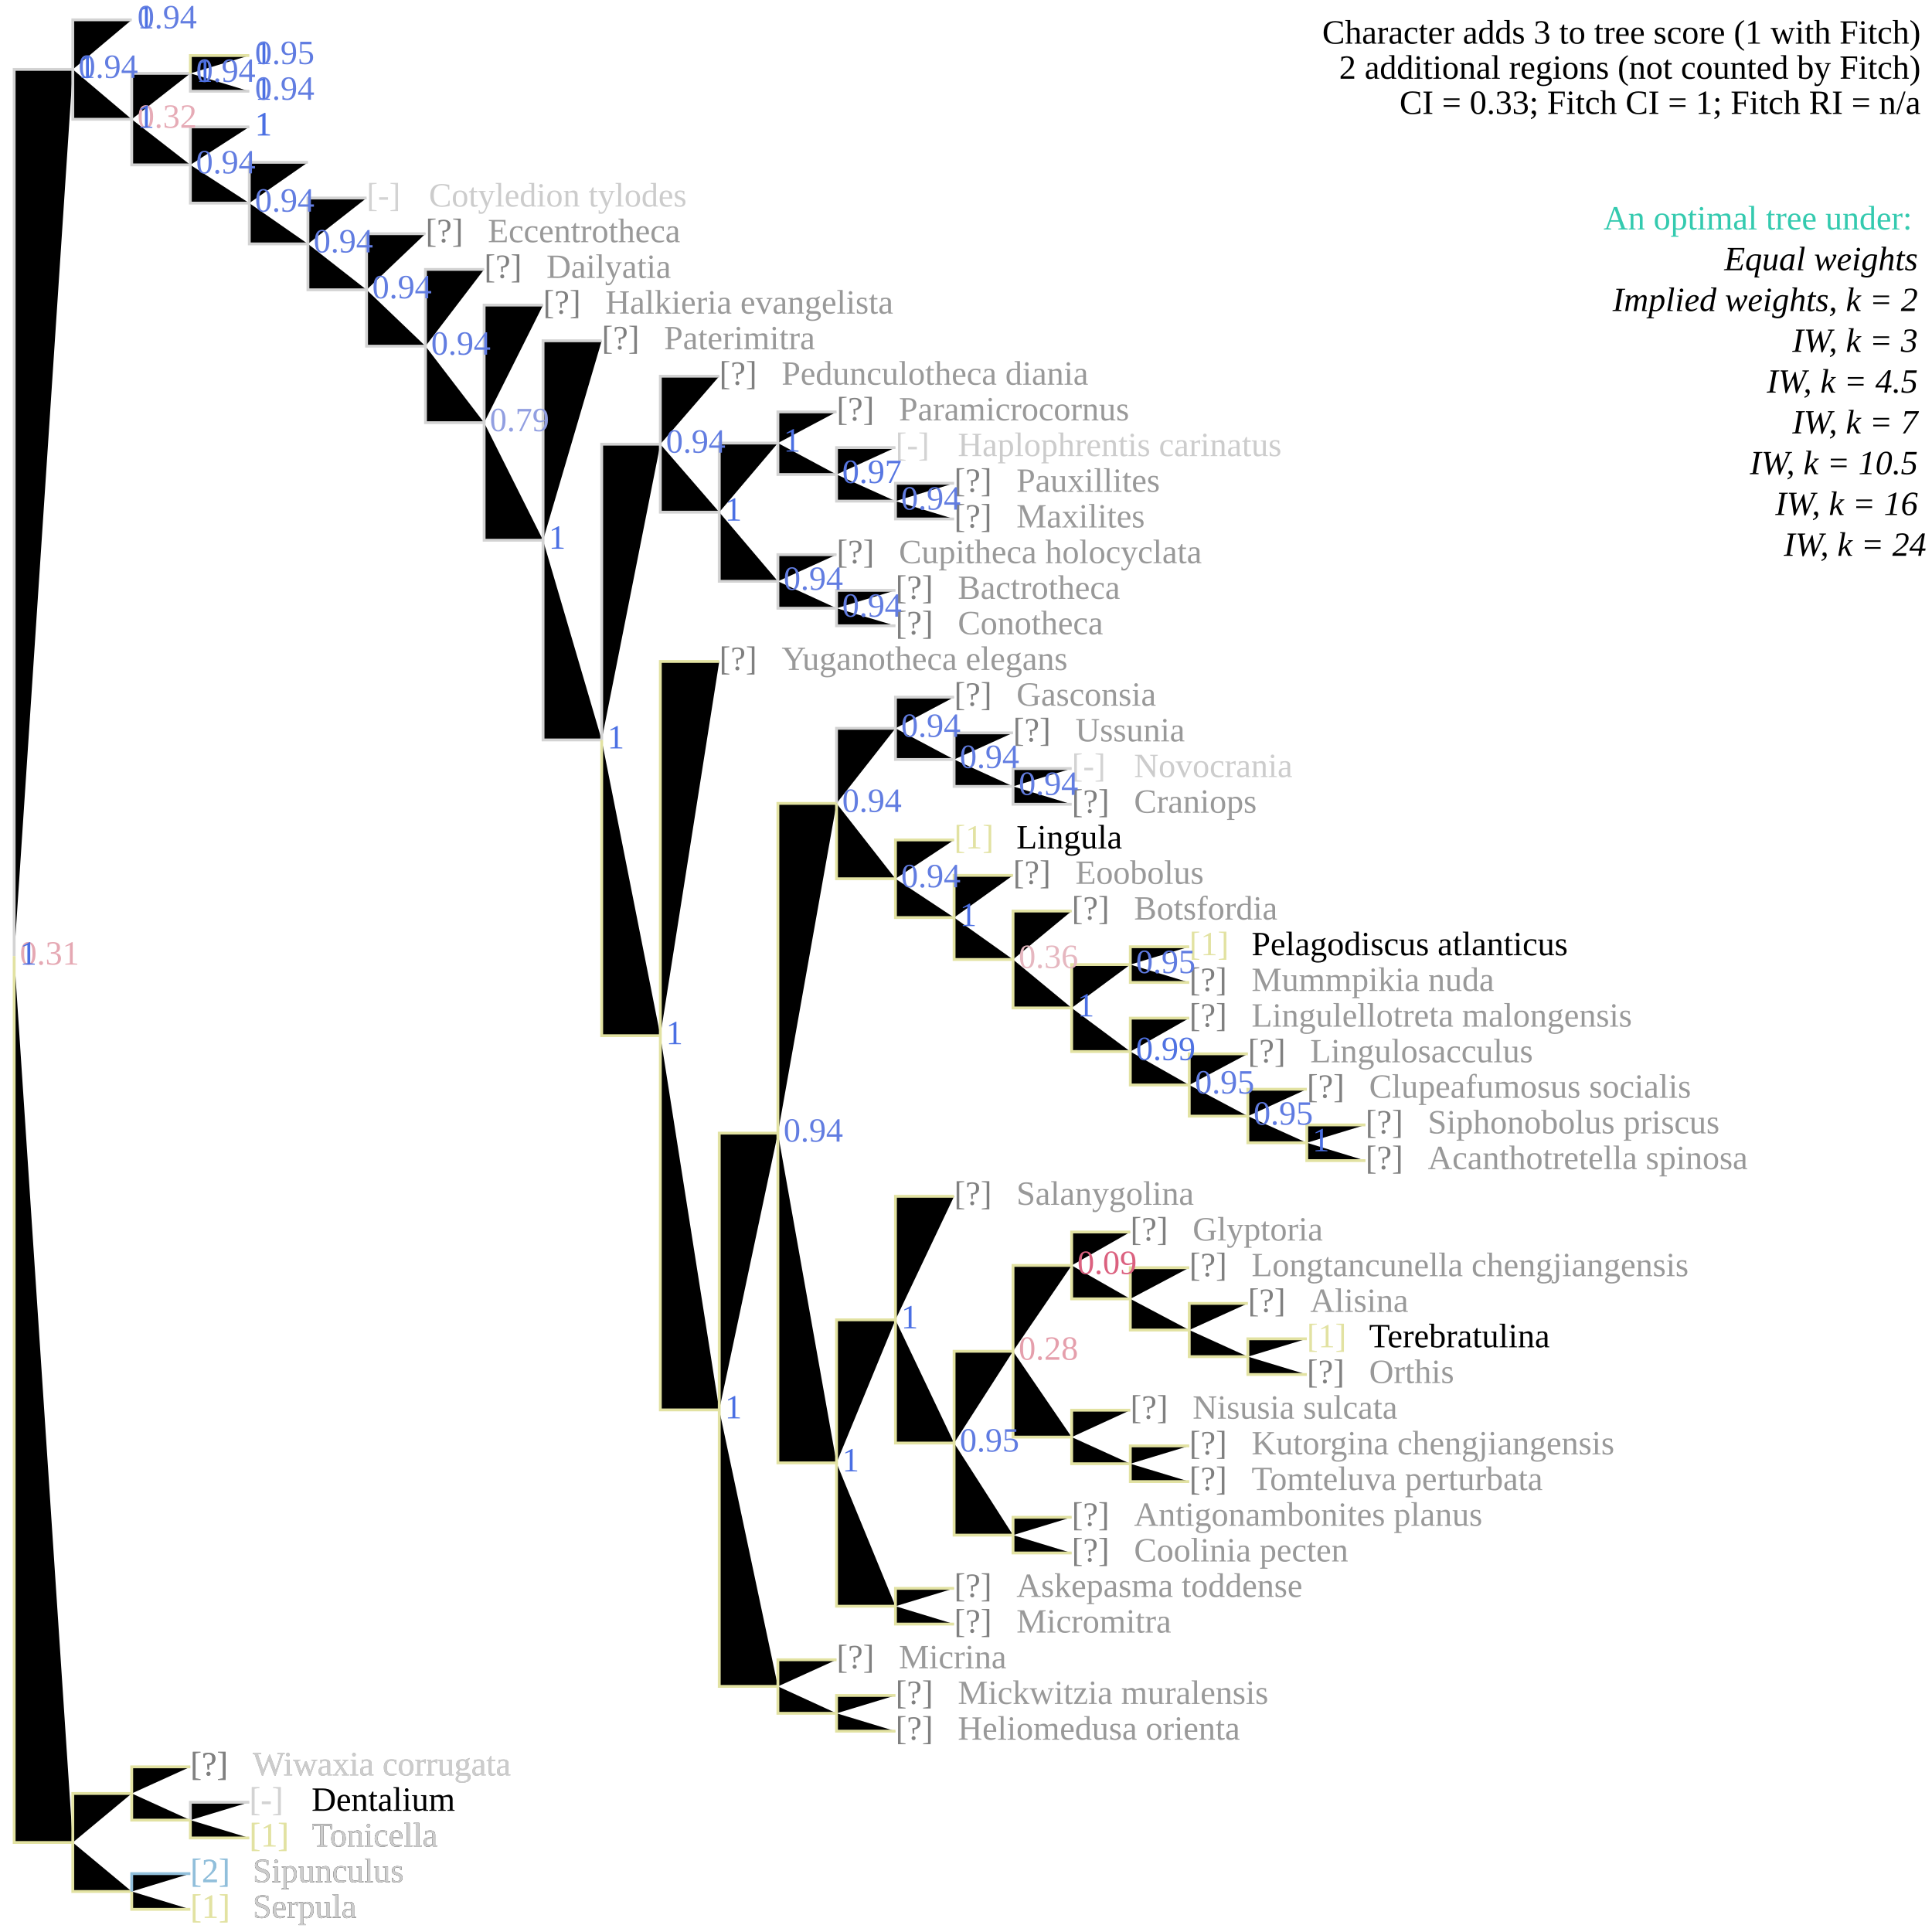
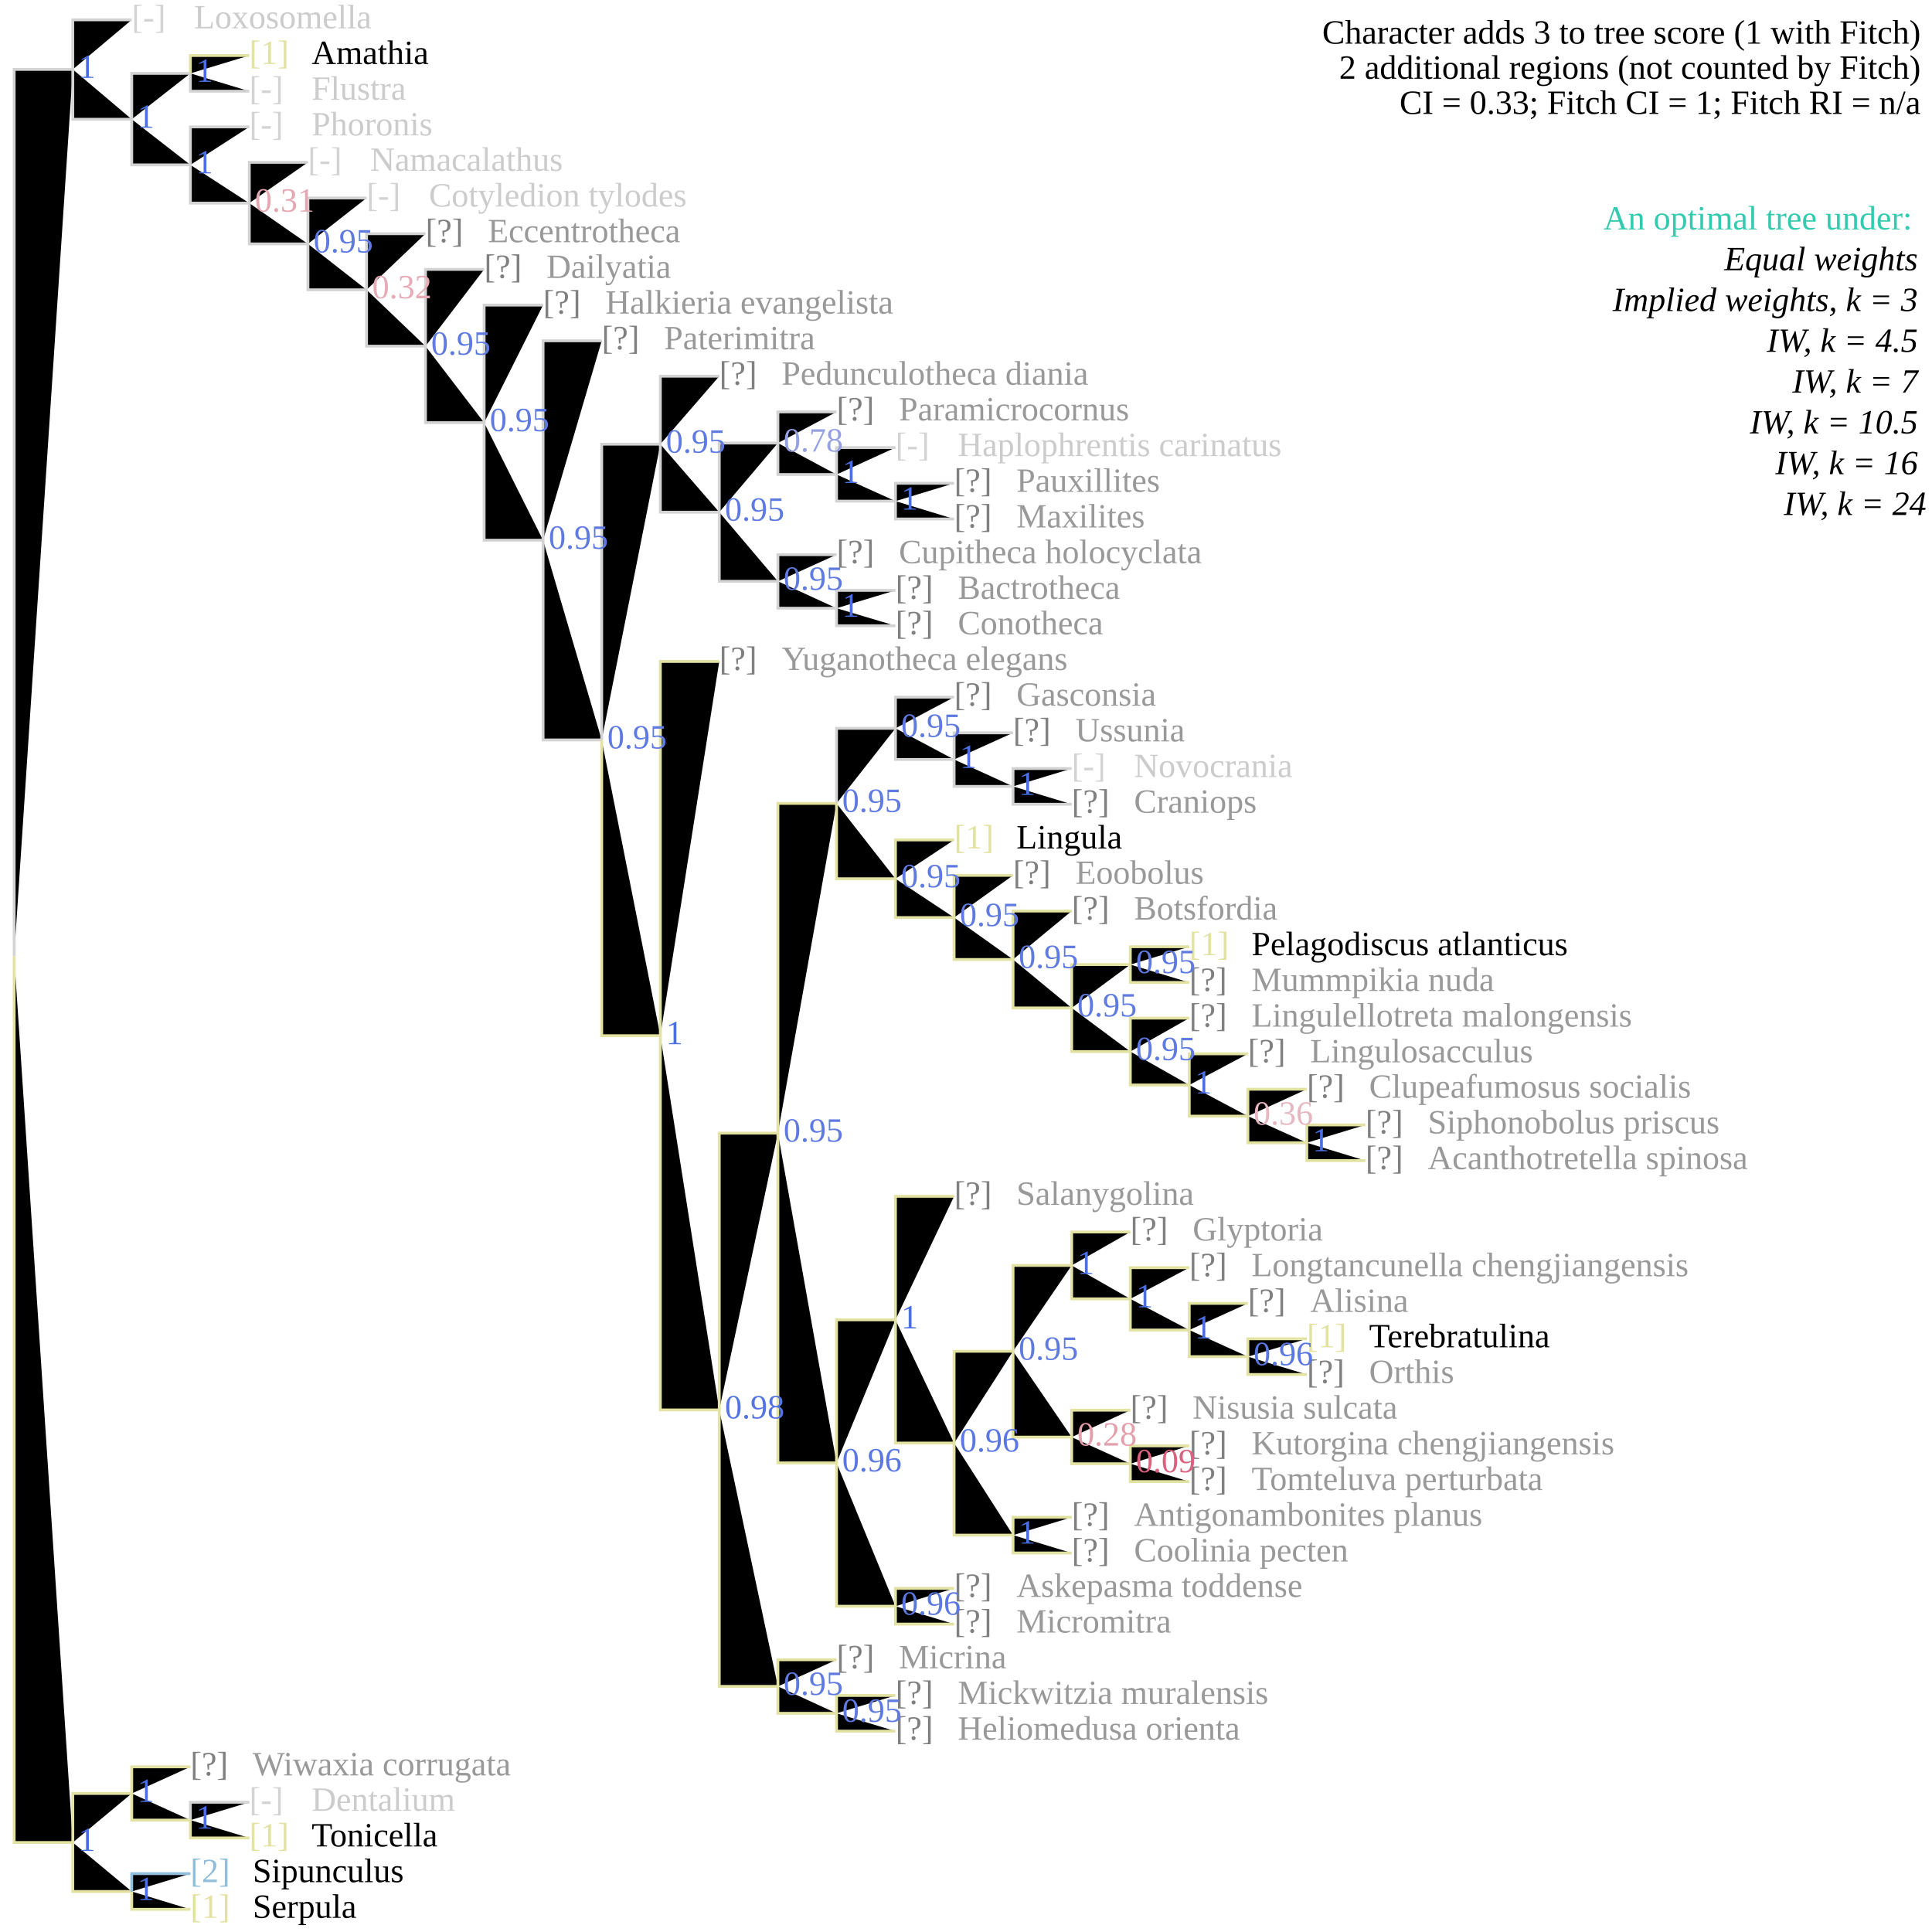
<svg xmlns="http://www.w3.org/2000/svg" version="1.1" width="682" height="682" class="tree" data-char="14">
  <text x="678" y="15.4" text-anchor="end" class="stepsLabel">Character adds <tspan class="score">3</tspan> to tree score (<tspan class="score fitch">1</tspan> with Fitch)</text>
  <text x="678" y="27.8" text-anchor="end" class="stepsLabel">
    <tspan class="score">2</tspan> additional regions (not counted by Fitch)</text>
  <text x="678" y="40.2" text-anchor="end" class="stepsLabel">CI = 0.33; Fitch CI = 1; Fitch RI = n/a</text>
  <text x="678" y="65" text-anchor="end" class="stepsLabel">
    <tspan dy="16" fill="#34caaf">An optimal tree under:</tspan>
    <tspan x="680" style="font-style:italic" class="thisAn" dy="1.2em">Equal weights</tspan>
-     <tspan x="680" style="font-style:italic" class="notThisAn" dy="1.2em">Implied weights, k = 2</tspan>
-     <tspan x="680" style="font-style:italic" class="notThisAn" dy="1.2em">IW, k = 3</tspan>
+     <tspan x="680" style="font-style:italic" class="notThisAn" dy="1.2em">Implied weights, k = 3</tspan>
    <tspan x="680" style="font-style:italic" class="notThisAn" dy="1.2em">IW, k = 4.5</tspan>
    <tspan x="680" style="font-style:italic" class="notThisAn" dy="1.2em">IW, k = 7</tspan>
    <tspan x="680" style="font-style:italic" class="notThisAn" dy="1.2em">IW, k = 10.5</tspan>
    <tspan x="680" style="font-style:italic" class="notThisAn" dy="1.2em">IW, k = 16</tspan>
    <tspan x="680" style="font-style:italic" class="notThisAn" dy="1.2em">IW, k = 24</tspan>
  </text>
  <text x="67.2" y="664.4" fill="#91bfdb" class="flag">[2]</text>
  <text x="89.2" y="664.4" fill="#000" class="taxonLabel">Sipunculus</text>
  <text x="67.2" y="677" fill="#e2e2a2" class="flag">[1]</text>
  <text x="89.2" y="677" fill="#000" class="taxonLabel">Serpula</text>
  <text x="88" y="639.2" fill="lightgrey" class="flag">[-]</text>
  <text x="110" y="639.2" fill="#ccc" class="taxonLabel">Dentalium</text>
  <text x="88" y="651.8" fill="#e2e2a2" class="flag">[1]</text>
  <text x="110" y="651.8" fill="#000" class="taxonLabel">Tonicella</text>
  <text x="67.2" y="626.7" fill="grey" class="flag">[?]</text>
  <text x="89.2" y="626.7" fill="#999" class="taxonLabel">Wiwaxia corrugata</text>
  <text x="316.1" y="601.5" fill="grey" class="flag">[?]</text>
  <text x="338.1" y="601.5" fill="#999" class="taxonLabel">Mickwitzia muralensis</text>
  <text x="316.1" y="614.1" fill="grey" class="flag">[?]</text>
  <text x="338.1" y="614.1" fill="#999" class="taxonLabel">Heliomedusa orienta</text>
  <text x="295.3" y="588.9" fill="grey" class="flag">[?]</text>
  <text x="317.3" y="588.9" fill="#999" class="taxonLabel">Micrina</text>
  <text x="336.8" y="563.7" fill="grey" class="flag">[?]</text>
  <text x="358.8" y="563.7" fill="#999" class="taxonLabel">Askepasma toddense</text>
  <text x="336.8" y="576.3" fill="grey" class="flag">[?]</text>
  <text x="358.8" y="576.3" fill="#999" class="taxonLabel">Micromitra</text>
  <text x="378.3" y="538.6" fill="grey" class="flag">[?]</text>
  <text x="400.3" y="538.6" fill="#999" class="taxonLabel">Antigonambonites planus</text>
  <text x="378.3" y="551.2" fill="grey" class="flag">[?]</text>
  <text x="400.3" y="551.2" fill="#999" class="taxonLabel">Coolinia pecten</text>
  <text x="419.8" y="513.4" fill="grey" class="flag">[?]</text>
  <text x="441.8" y="513.4" fill="#999" class="taxonLabel">Kutorgina chengjiangensis</text>
  <text x="419.8" y="526" fill="grey" class="flag">[?]</text>
  <text x="441.8" y="526" fill="#999" class="taxonLabel">Tomteluva perturbata</text>
  <text x="399" y="500.8" fill="grey" class="flag">[?]</text>
  <text x="421" y="500.8" fill="#999" class="taxonLabel">Nisusia sulcata</text>
  <text x="461.3" y="475.6" fill="#e2e2a2" class="flag">[1]</text>
  <text x="483.3" y="475.6" fill="#000" class="taxonLabel">Terebratulina</text>
  <text x="461.3" y="488.2" fill="grey" class="flag">[?]</text>
  <text x="483.3" y="488.2" fill="#999" class="taxonLabel">Orthis</text>
  <text x="440.5" y="463.1" fill="grey" class="flag">[?]</text>
  <text x="462.5" y="463.1" fill="#999" class="taxonLabel">Alisina</text>
  <text x="419.8" y="450.5" fill="grey" class="flag">[?]</text>
  <text x="441.8" y="450.5" fill="#999" class="taxonLabel">Longtancunella chengjiangensis</text>
  <text x="399" y="437.9" fill="grey" class="flag">[?]</text>
  <text x="421" y="437.9" fill="#999" class="taxonLabel">Glyptoria</text>
  <text x="336.8" y="425.3" fill="grey" class="flag">[?]</text>
  <text x="358.8" y="425.3" fill="#999" class="taxonLabel">Salanygolina</text>
  <text x="482" y="400.1" fill="grey" class="flag">[?]</text>
  <text x="504" y="400.1" fill="#999" class="taxonLabel">Siphonobolus priscus</text>
  <text x="482" y="412.7" fill="grey" class="flag">[?]</text>
  <text x="504" y="412.7" fill="#999" class="taxonLabel">Acanthotretella spinosa</text>
  <text x="461.3" y="387.5" fill="grey" class="flag">[?]</text>
  <text x="483.3" y="387.5" fill="#999" class="taxonLabel">Clupeafumosus socialis</text>
  <text x="440.5" y="375" fill="grey" class="flag">[?]</text>
  <text x="462.5" y="375" fill="#999" class="taxonLabel">Lingulosacculus</text>
  <text x="419.8" y="362.4" fill="grey" class="flag">[?]</text>
  <text x="441.8" y="362.4" fill="#999" class="taxonLabel">Lingulellotreta malongensis</text>
  <text x="419.8" y="337.2" fill="#e2e2a2" class="flag">[1]</text>
  <text x="441.8" y="337.2" fill="#000" class="taxonLabel">Pelagodiscus atlanticus</text>
  <text x="419.8" y="349.8" fill="grey" class="flag">[?]</text>
  <text x="441.8" y="349.8" fill="#999" class="taxonLabel">Mummpikia nuda</text>
  <text x="378.3" y="324.6" fill="grey" class="flag">[?]</text>
  <text x="400.3" y="324.6" fill="#999" class="taxonLabel">Botsfordia</text>
  <text x="357.6" y="312" fill="grey" class="flag">[?]</text>
  <text x="379.6" y="312" fill="#999" class="taxonLabel">Eoobolus</text>
  <text x="336.8" y="299.5" fill="#e2e2a2" class="flag">[1]</text>
  <text x="358.8" y="299.5" fill="#000" class="taxonLabel">Lingula</text>
  <text x="378.3" y="274.3" fill="lightgrey" class="flag">[-]</text>
  <text x="400.3" y="274.3" fill="#ccc" class="taxonLabel">Novocrania</text>
  <text x="378.3" y="286.9" fill="grey" class="flag">[?]</text>
  <text x="400.3" y="286.9" fill="#999" class="taxonLabel">Craniops</text>
  <text x="357.6" y="261.7" fill="grey" class="flag">[?]</text>
  <text x="379.6" y="261.7" fill="#999" class="taxonLabel">Ussunia</text>
  <text x="336.8" y="249.1" fill="grey" class="flag">[?]</text>
  <text x="358.8" y="249.1" fill="#999" class="taxonLabel">Gasconsia</text>
  <text x="253.9" y="236.5" fill="grey" class="flag">[?]</text>
  <text x="275.9" y="236.5" fill="#999" class="taxonLabel">Yuganotheca elegans</text>
  <text x="316.1" y="211.4" fill="grey" class="flag">[?]</text>
  <text x="338.1" y="211.4" fill="#999" class="taxonLabel">Bactrotheca</text>
  <text x="316.1" y="223.9" fill="grey" class="flag">[?]</text>
  <text x="338.1" y="223.9" fill="#999" class="taxonLabel">Conotheca</text>
  <text x="295.3" y="198.8" fill="grey" class="flag">[?]</text>
  <text x="317.3" y="198.8" fill="#999" class="taxonLabel">Cupitheca holocyclata</text>
  <text x="336.8" y="173.6" fill="grey" class="flag">[?]</text>
  <text x="358.8" y="173.6" fill="#999" class="taxonLabel">Pauxillites</text>
  <text x="336.8" y="186.2" fill="grey" class="flag">[?]</text>
  <text x="358.8" y="186.2" fill="#999" class="taxonLabel">Maxilites</text>
  <text x="316.1" y="161" fill="lightgrey" class="flag">[-]</text>
  <text x="338.1" y="161" fill="#ccc" class="taxonLabel">Haplophrentis carinatus</text>
  <text x="295.3" y="148.4" fill="grey" class="flag">[?]</text>
  <text x="317.3" y="148.4" fill="#999" class="taxonLabel">Paramicrocornus</text>
  <text x="253.9" y="135.8" fill="grey" class="flag">[?]</text>
  <text x="275.9" y="135.8" fill="#999" class="taxonLabel">Pedunculotheca diania</text>
  <text x="212.4" y="123.3" fill="grey" class="flag">[?]</text>
  <text x="234.4" y="123.3" fill="#999" class="taxonLabel">Paterimitra</text>
  <text x="191.7" y="110.7" fill="grey" class="flag">[?]</text>
  <text x="213.7" y="110.7" fill="#999" class="taxonLabel">Halkieria evangelista</text>
  <text x="170.9" y="98.1" fill="grey" class="flag">[?]</text>
  <text x="192.9" y="98.1" fill="#999" class="taxonLabel">Dailyatia</text>
  <text x="150.2" y="85.5" fill="grey" class="flag">[?]</text>
  <text x="172.2" y="85.5" fill="#999" class="taxonLabel">Eccentrotheca</text>
  <text x="129.4" y="72.9" fill="lightgrey" class="flag">[-]</text>
  <text x="151.4" y="72.9" fill="#ccc" class="taxonLabel">Cotyledion tylodes</text>
-   <text x="67.2" y="664.4" fill="#91bfdb" class="flag">[2]</text>
-   <text x="89.2" y="664.4" fill="#ccc" class="taxonLabel">Sipunculus</text>
-   <text x="67.2" y="677" fill="#e2e2a2" class="flag">[1]</text>
-   <text x="89.2" y="677" fill="#ccc" class="taxonLabel">Serpula</text>
-   <text x="88" y="639.2" fill="lightgrey" class="flag">[-]</text>
-   <text x="110" y="639.2" fill="#000" class="taxonLabel">Dentalium</text>
-   <text x="88" y="651.8" fill="#e2e2a2" class="flag">[1]</text>
-   <text x="110" y="651.8" fill="#ccc" class="taxonLabel">Tonicella</text>
-   <text x="67.2" y="626.7" fill="grey" class="flag">[?]</text>
-   <text x="89.2" y="626.7" fill="#ccc" class="taxonLabel">Wiwaxia corrugata</text>
+   <text x="108.7" y="60.3" fill="lightgrey" class="flag">[-]</text>
+   <text x="130.7" y="60.3" fill="#ccc" class="taxonLabel">Namacalathus</text>
+   <text x="88" y="47.8" fill="lightgrey" class="flag">[-]</text>
+   <text x="110" y="47.8" fill="#ccc" class="taxonLabel">Phoronis</text>
+   <text x="88" y="22.6" fill="#e2e2a2" class="flag">[1]</text>
+   <text x="110" y="22.6" fill="#000" class="taxonLabel">Amathia</text>
+   <text x="88" y="35.2" fill="lightgrey" class="flag">[-]</text>
+   <text x="110" y="35.2" fill="#ccc" class="taxonLabel">Flustra</text>
+   <text x="46.5" y="10" fill="lightgrey" class="flag">[-]</text>
+   <text x="68.5" y="10" fill="#ccc" class="taxonLabel">Loxosomella</text>
  <path d="M5,337.5V24.5H25.7M25.7,24.5V7H46.5M25.7,24.5V42.1H46.5M46.5,42.1V25.9H67.2M67.2,25.9V32.2H88M46.5,42.1V58.2H67.2M67.2,58.2V44.8H88M67.2,58.2V71.7H88M88,71.7V57.3H108.7M88,71.7V86.1H108.7M108.7,86.1V69.9H129.4M108.7,86.1V102.3H129.4M129.4,102.3V82.5H150.2M129.4,102.3V122.2H150.2M150.2,122.2V95.1H170.9M150.2,122.2V149.2H170.9M170.9,149.2V107.7H191.7M170.9,149.2V190.7H191.7M191.7,190.7V120.3H212.4M191.7,190.7V261.2H212.4M212.4,261.2V156.8H233.1M233.1,156.8V132.8H253.9M233.1,156.8V180.8H253.9M253.9,180.8V156.4H274.6M274.6,156.4V145.4H295.3M274.6,156.4V167.5H295.3M295.3,167.5V158H316.1M295.3,167.5V176.9H316.1M316.1,176.9V170.6H336.8M316.1,176.9V183.2H336.8M253.9,180.8V205.2H274.6M274.6,205.2V195.8H295.3M274.6,205.2V214.7H295.3M295.3,214.7V208.4H316.1M295.3,214.7V220.9H316.1M295.3,283.6V257.1H316.1M316.1,257.1V246.1H336.8M316.1,257.1V268.1H336.8M336.8,268.1V258.7H357.6M336.8,268.1V277.6H357.6M357.6,277.6V271.3H378.3M357.6,277.6V283.9H378.3M67.2,642.5V636.2H88" stroke="lightgrey" class="inapplicable" />
  <path d="M67.2,25.9V19.6H88M212.4,261.2V365.6H233.1M233.1,365.6V233.5H253.9M233.1,365.6V497.7H253.9M253.9,497.7V400H274.6M274.6,400V283.6H295.3M295.3,283.6V310.2H316.1M316.1,310.2V296.5H336.8M316.1,310.2V323.9H336.8M336.8,323.9V309H357.6M336.8,323.9V338.7H357.6M357.6,338.7V321.6H378.3M357.6,338.7V355.8H378.3M378.3,355.8V340.5H399M399,340.5V334.2H419.8M399,340.5V346.8H419.8M378.3,355.8V371.2H399M399,371.2V359.4H419.8M399,371.2V383H419.8M419.8,383V372H440.5M419.8,383V394H440.5M440.5,394V384.5H461.3M440.5,394V403.4H461.3M461.3,403.4V397.1H482M461.3,403.4V409.7H482M274.6,400V516.4H295.3M295.3,516.4V465.9H316.1M316.1,465.9V422.3H336.8M316.1,465.9V509.4H336.8M336.8,509.4V477H357.6M357.6,477V446.7H378.3M378.3,446.7V434.9H399M378.3,446.7V458.5H399M399,458.5V447.5H419.8M399,458.5V469.5H419.8M419.8,469.5V460.1H440.5M419.8,469.5V478.9H440.5M440.5,478.9V472.6H461.3M440.5,478.9V485.2H461.3M357.6,477V507.3H378.3M378.3,507.3V497.8H399M378.3,507.3V516.7H399M399,516.7V510.4H419.8M399,516.7V523H419.8M336.8,509.4V541.9H357.6M357.6,541.9V535.6H378.3M357.6,541.9V548.2H378.3M295.3,516.4V567H316.1M316.1,567V560.7H336.8M316.1,567V573.3H336.8M253.9,497.7V595.3H274.6M274.6,595.3V585.9H295.3M274.6,595.3V604.8H295.3M295.3,604.8V598.5H316.1M295.3,604.8V611.1H316.1M5,337.5V650.4H25.7M25.7,650.4V633.1H46.5M46.5,633.1V623.7H67.2M46.5,633.1V642.5H67.2M67.2,642.5V648.8H88M25.7,650.4V667.7H46.5M46.5,667.7V674H67.2" stroke="#e2e2a2" />
  <path d="M46.5,667.7V661.4H67.2" stroke="#91bfdb" />
-   <text x="90" y="47.8" class="node" fill="#4A6FE3">1</text>
-   <text x="90" y="22.6" class="node" fill="#4A6FE3">1</text>
-   <text x="90" y="35.2" class="node" fill="#4A6FE3">1</text>
-   <text x="48.5" y="10" class="node" fill="#4A6FE3">1</text>
-   <text x="7" y="340.5" class="node" fill="#E5A8B3">0.31</text>
-   <text x="27.7" y="27.5" class="node" fill="#627DE1">0.94</text>
-   <text x="48.5" y="45.1" class="node" fill="#E6ABB6">0.32</text>
-   <text x="69.2" y="28.9" class="node" fill="#627DE1">0.94</text>
-   <text x="69.2" y="61.2" class="node" fill="#627DE1">0.94</text>
-   <text x="90" y="74.7" class="node" fill="#627DE1">0.94</text>
-   <text x="110.7" y="89.1" class="node" fill="#627DE1">0.94</text>
-   <text x="131.4" y="105.3" class="node" fill="#627DE1">0.94</text>
-   <text x="152.2" y="125.2" class="node" fill="#627DE1">0.94</text>
-   <text x="172.9" y="152.2" class="node" fill="#929FE1">0.79</text>
-   <text x="193.7" y="193.7" class="node" fill="#4A6FE3">1</text>
-   <text x="214.4" y="264.2" class="node" fill="#4A6FE3">1</text>
-   <text x="235.1" y="159.8" class="node" fill="#627DE1">0.94</text>
-   <text x="255.9" y="183.8" class="node" fill="#4A6FE3">1</text>
-   <text x="276.6" y="159.4" class="node" fill="#4A6FE3">1</text>
-   <text x="297.3" y="170.5" class="node" fill="#5776E2">0.97</text>
-   <text x="318.1" y="179.9" class="node" fill="#627DE1">0.94</text>
-   <text x="276.6" y="208.2" class="node" fill="#627DE1">0.94</text>
-   <text x="297.3" y="217.7" class="node" fill="#627DE1">0.94</text>
-   <text x="235.1" y="368.6" class="node" fill="#4A6FE3">1</text>
-   <text x="255.9" y="500.7" class="node" fill="#4A6FE3">1</text>
-   <text x="276.6" y="403" class="node" fill="#627DE1">0.94</text>
-   <text x="297.3" y="286.6" class="node" fill="#627DE1">0.94</text>
-   <text x="318.1" y="260.1" class="node" fill="#627DE1">0.94</text>
-   <text x="338.8" y="271.1" class="node" fill="#627DE1">0.94</text>
-   <text x="359.6" y="280.6" class="node" fill="#627DE1">0.94</text>
-   <text x="318.1" y="313.2" class="node" fill="#627DE1">0.94</text>
-   <text x="338.8" y="326.9" class="node" fill="#4A6FE3">1</text>
-   <text x="359.6" y="341.7" class="node" fill="#E6B7C0">0.36</text>
-   <text x="380.3" y="358.8" class="node" fill="#4A6FE3">1</text>
-   <text x="401" y="343.5" class="node" fill="#5F7BE1">0.95</text>
-   <text x="401" y="374.2" class="node" fill="#4F72E2">0.99</text>
-   <text x="421.8" y="386" class="node" fill="#5F7BE1">0.95</text>
-   <text x="442.5" y="397" class="node" fill="#5F7BE1">0.95</text>
-   <text x="463.3" y="406.4" class="node" fill="#4A6FE3">1</text>
-   <text x="297.3" y="519.4" class="node" fill="#4A6FE3">1</text>
-   <text x="318.1" y="468.9" class="node" fill="#4A6FE3">1</text>
-   <text x="338.8" y="512.4" class="node" fill="#5F7BE1">0.95</text>
-   <text x="359.6" y="480" class="node" fill="#E59FAC">0.28</text>
-   <text x="380.3" y="449.7" class="node" fill="#DB617F">0.09</text>
-   <text x="90" y="47.8" class="node" fill="#4A6FE3">1</text>
-   <text x="90" y="22.6" class="node" fill="#5F7BE1">0.95</text>
-   <text x="90" y="35.2" class="node" fill="#627DE1">0.94</text>
-   <text x="48.5" y="10" class="node" fill="#627DE1">0.94</text>
-   <text x="7" y="340.5" class="node" fill="#4A6FE3">1</text>
  <text x="27.7" y="27.5" class="node" fill="#4A6FE3">1</text>
  <text x="48.5" y="45.1" class="node" fill="#4A6FE3">1</text>
  <text x="69.2" y="28.9" class="node" fill="#4A6FE3">1</text>
+   <text x="69.2" y="61.2" class="node" fill="#4A6FE3">1</text>
+   <text x="90" y="74.7" class="node" fill="#E5A8B3">0.31</text>
+   <text x="110.7" y="89.1" class="node" fill="#5F7BE1">0.95</text>
+   <text x="131.4" y="105.3" class="node" fill="#E6ABB6">0.32</text>
+   <text x="152.2" y="125.2" class="node" fill="#5F7BE1">0.95</text>
+   <text x="172.9" y="152.2" class="node" fill="#5F7BE1">0.95</text>
+   <text x="193.7" y="193.7" class="node" fill="#5F7BE1">0.95</text>
+   <text x="214.4" y="264.2" class="node" fill="#5F7BE1">0.95</text>
+   <text x="235.1" y="159.8" class="node" fill="#5F7BE1">0.95</text>
+   <text x="255.9" y="183.8" class="node" fill="#5F7BE1">0.95</text>
+   <text x="276.6" y="159.4" class="node" fill="#95A1E2">0.78</text>
+   <text x="297.3" y="170.5" class="node" fill="#4A6FE3">1</text>
+   <text x="318.1" y="179.9" class="node" fill="#4A6FE3">1</text>
+   <text x="276.6" y="208.2" class="node" fill="#5F7BE1">0.95</text>
+   <text x="297.3" y="217.7" class="node" fill="#4A6FE3">1</text>
+   <text x="235.1" y="368.6" class="node" fill="#4A6FE3">1</text>
+   <text x="255.9" y="500.7" class="node" fill="#5374E2">0.98</text>
+   <text x="276.6" y="403" class="node" fill="#5F7BE1">0.95</text>
+   <text x="297.3" y="286.6" class="node" fill="#5F7BE1">0.95</text>
+   <text x="318.1" y="260.1" class="node" fill="#5F7BE1">0.95</text>
+   <text x="338.8" y="271.1" class="node" fill="#4A6FE3">1</text>
+   <text x="359.6" y="280.6" class="node" fill="#4A6FE3">1</text>
+   <text x="318.1" y="313.2" class="node" fill="#5F7BE1">0.95</text>
+   <text x="338.8" y="326.9" class="node" fill="#5F7BE1">0.95</text>
+   <text x="359.6" y="341.7" class="node" fill="#5F7BE1">0.95</text>
+   <text x="380.3" y="358.8" class="node" fill="#5F7BE1">0.95</text>
+   <text x="401" y="343.5" class="node" fill="#5F7BE1">0.95</text>
+   <text x="401" y="374.2" class="node" fill="#5F7BE1">0.95</text>
+   <text x="421.8" y="386" class="node" fill="#4A6FE3">1</text>
+   <text x="442.5" y="397" class="node" fill="#E6B7C0">0.36</text>
+   <text x="463.3" y="406.4" class="node" fill="#4A6FE3">1</text>
+   <text x="297.3" y="519.4" class="node" fill="#5B78E2">0.96</text>
+   <text x="318.1" y="468.9" class="node" fill="#4A6FE3">1</text>
+   <text x="338.8" y="512.4" class="node" fill="#5B78E2">0.96</text>
+   <text x="359.6" y="480" class="node" fill="#5F7BE1">0.95</text>
+   <text x="380.3" y="449.7" class="node" fill="#4A6FE3">1</text>
+   <text x="401" y="461.5" class="node" fill="#4A6FE3">1</text>
+   <text x="421.8" y="472.5" class="node" fill="#4A6FE3">1</text>
+   <text x="442.5" y="481.9" class="node" fill="#5B78E2">0.96</text>
+   <text x="380.3" y="510.3" class="node" fill="#E59FAC">0.28</text>
+   <text x="401" y="519.7" class="node" fill="#DB617F">0.09</text>
+   <text x="359.6" y="544.9" class="node" fill="#4A6FE3">1</text>
+   <text x="318.1" y="570" class="node" fill="#5B78E2">0.96</text>
+   <text x="276.6" y="598.3" class="node" fill="#5F7BE1">0.95</text>
+   <text x="297.3" y="607.8" class="node" fill="#5F7BE1">0.95</text>
+   <text x="27.7" y="653.4" class="node" fill="#4A6FE3">1</text>
+   <text x="48.5" y="636.1" class="node" fill="#4A6FE3">1</text>
+   <text x="69.2" y="645.5" class="node" fill="#4A6FE3">1</text>
+   <text x="48.5" y="670.7" class="node" fill="#4A6FE3">1</text>
</svg>
